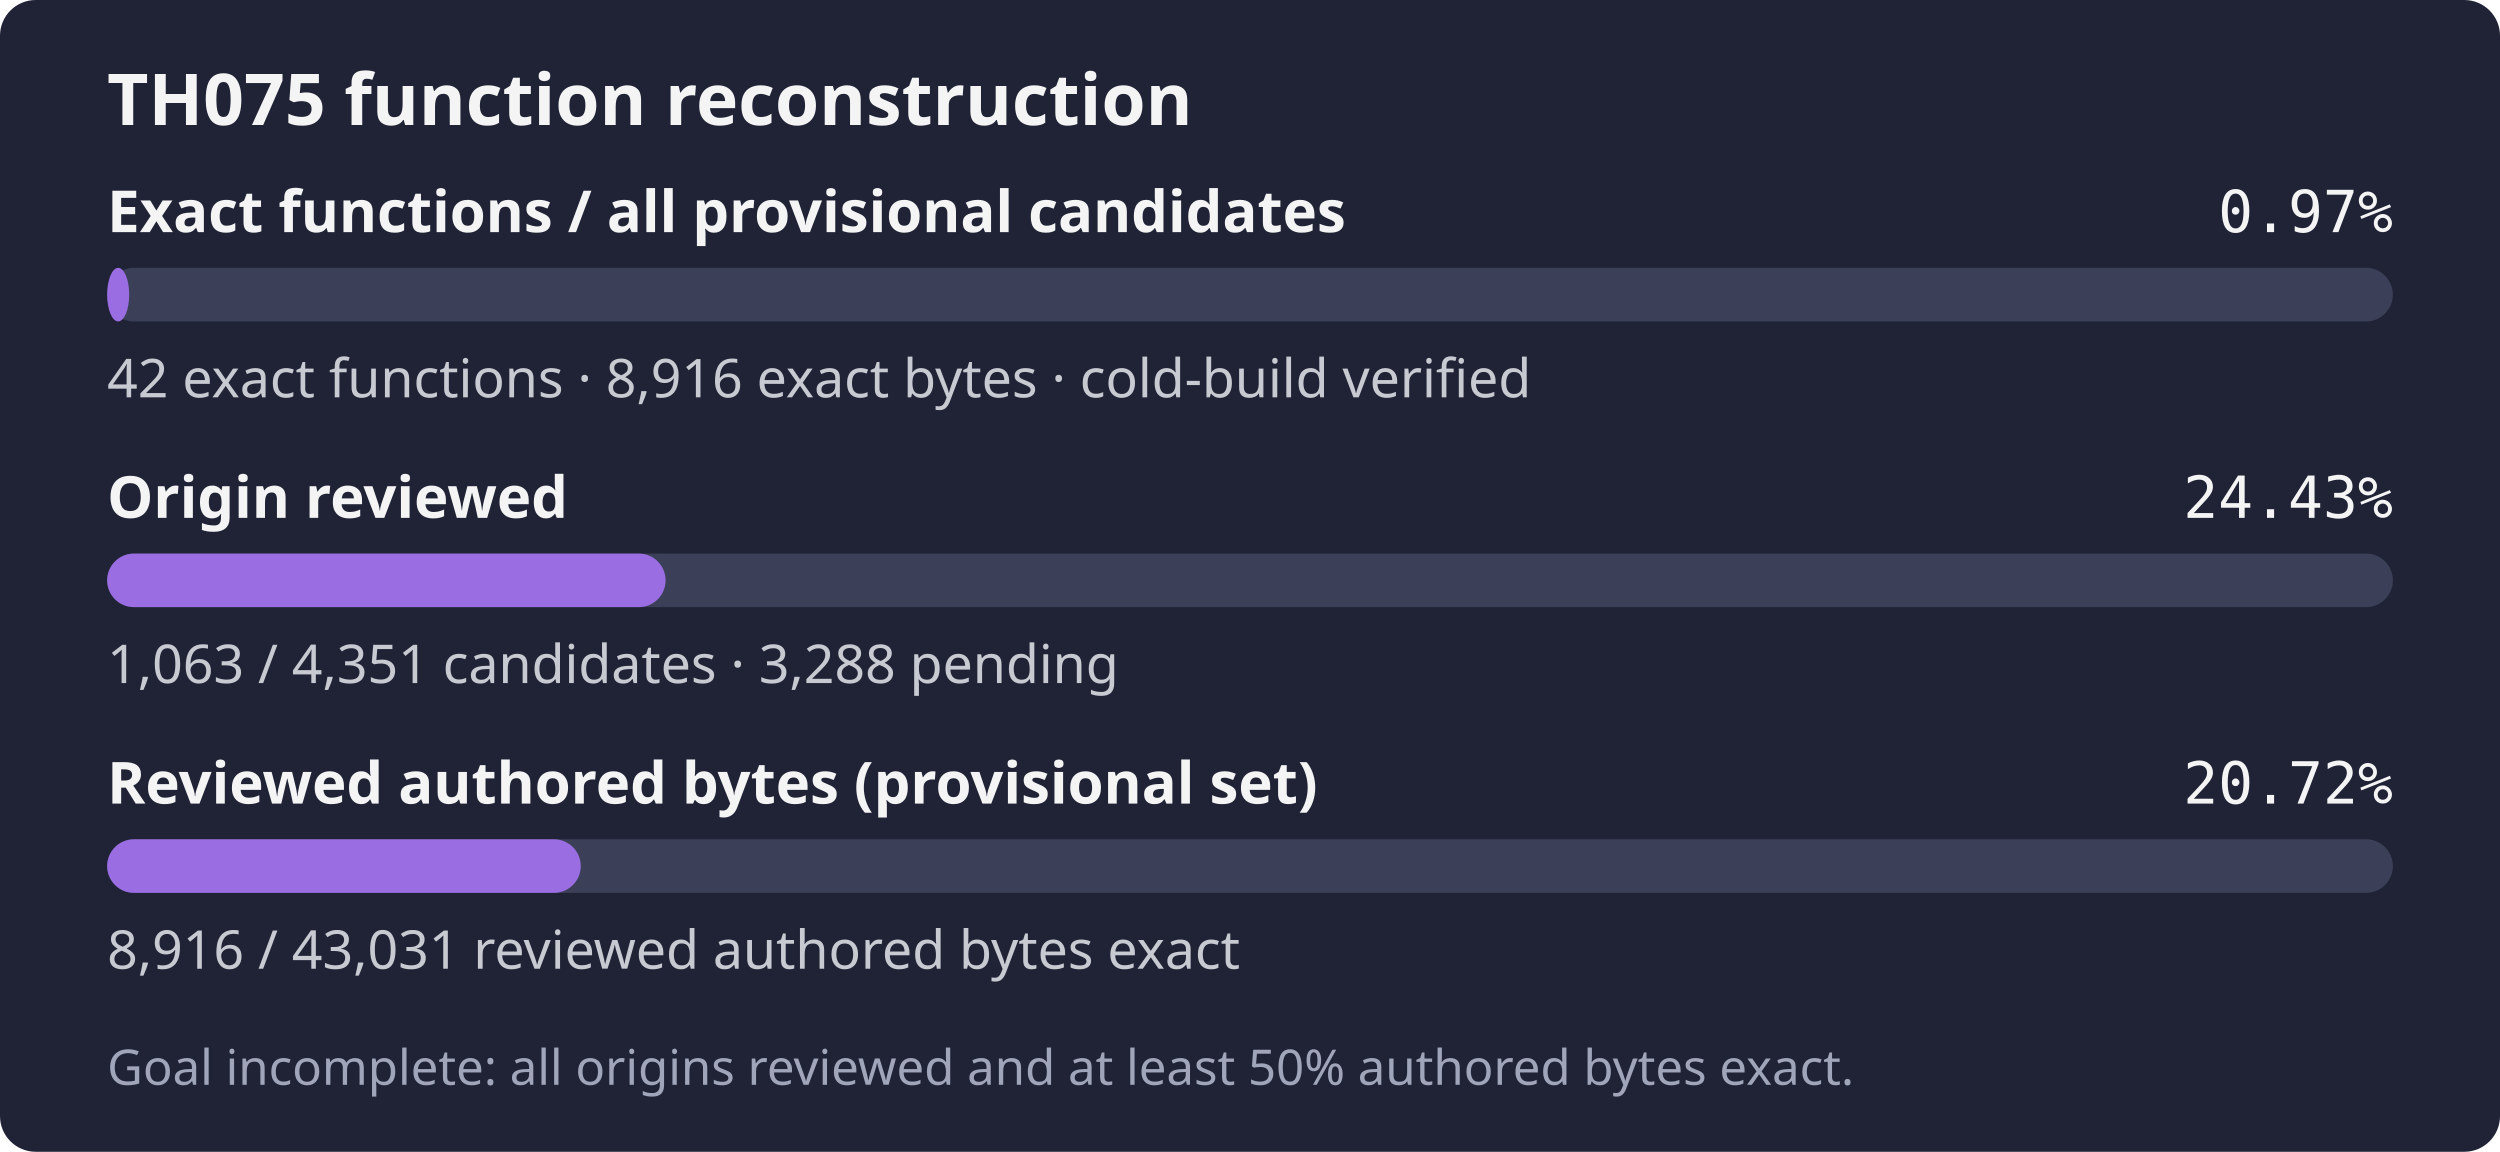
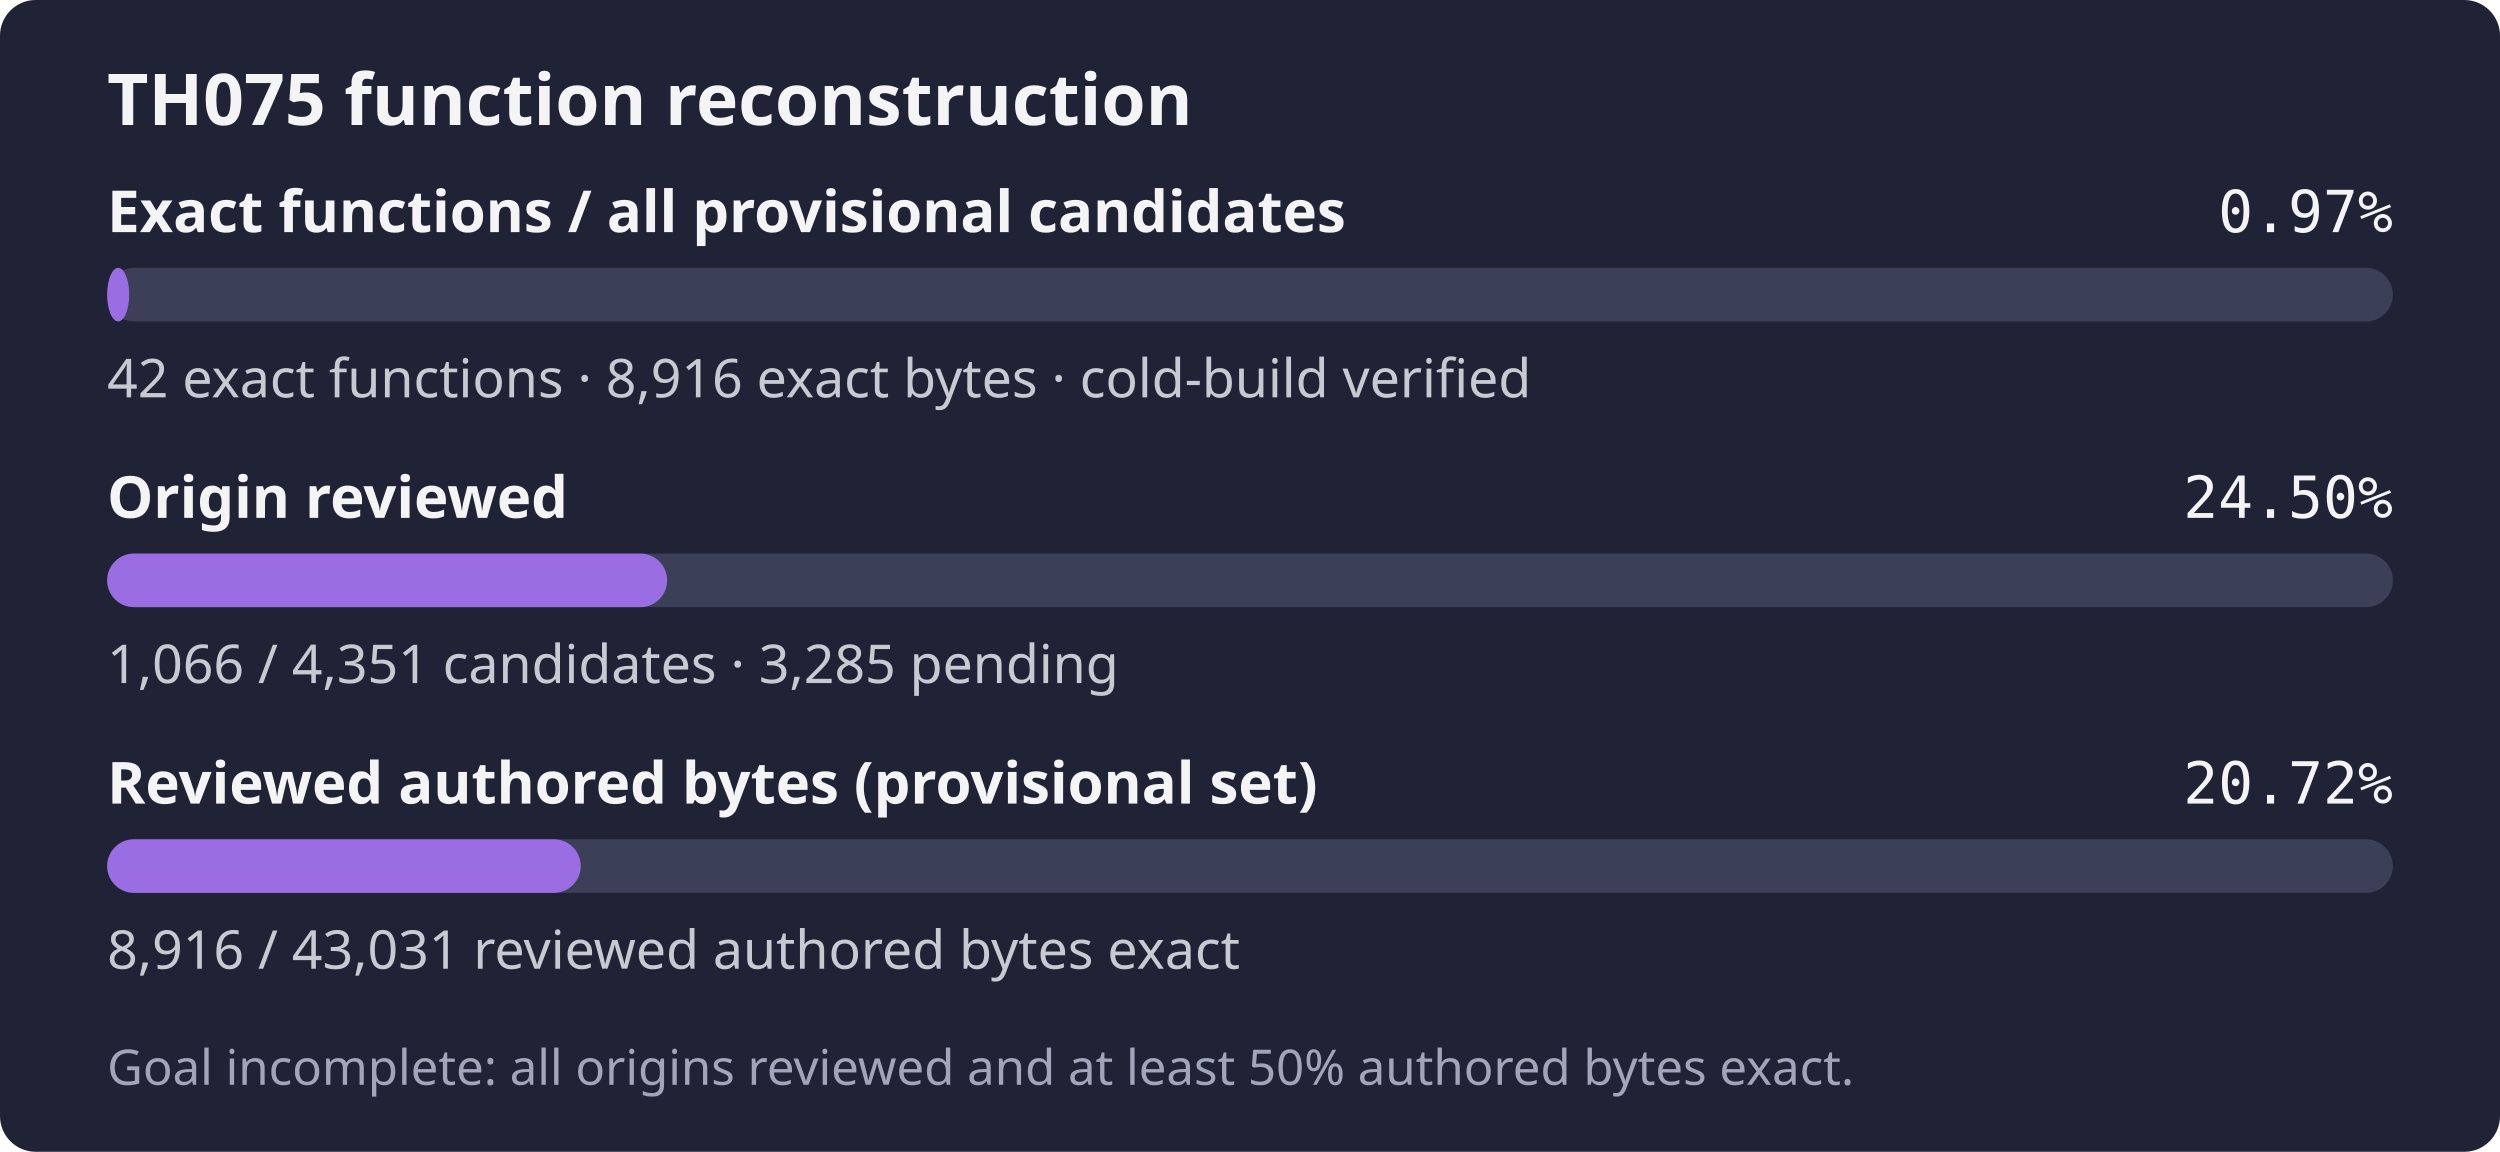
- <svg xmlns="http://www.w3.org/2000/svg" width="560" height="258" role="img" aria-label="TH075: 42 exact functions, 8,916 exact bytes; 1,063 of 4,351 candidates reviewed; Goal incomplete: all origins reviewed and at least 50% authored bytes exact.">
+ <svg xmlns="http://www.w3.org/2000/svg" width="560" height="258" role="img" aria-label="TH075: 42 exact functions, 8,916 exact bytes; 1,066 of 4,351 candidates reviewed; Goal incomplete: all origins reviewed and at least 50% authored bytes exact.">
  <rect width="560" height="258" rx="8" fill="#1f2335" />
  <text x="24" y="28" fill="#f4f4f5" font-family="sans-serif" font-size="16" font-weight="600">TH075 function reconstruction</text>
  <text x="24" y="52" fill="#f4f4f5" font-family="sans-serif" font-size="13" font-weight="600">Exact functions / all provisional candidates</text>
  <text x="536" y="52" fill="#f4f4f5" text-anchor="end" font-family="monospace" font-size="13">0.97%</text>
  <rect x="24" y="60" width="512" height="12" rx="6" fill="#3b4058" />
  <rect x="24" y="60" width="4.94" height="12" rx="6" fill="#9b6de3" />
  <text x="24" y="89" fill="#c8cad2" font-family="sans-serif" font-size="12">42 exact functions · 8,916 exact bytes · cold-build verified</text>
  <text x="24" y="116" fill="#f4f4f5" font-family="sans-serif" font-size="13" font-weight="600">Origin reviewed</text>
-   <text x="536" y="116" fill="#f4f4f5" text-anchor="end" font-family="monospace" font-size="13">24.43%</text>
+   <text x="536" y="116" fill="#f4f4f5" text-anchor="end" font-family="monospace" font-size="13">24.50%</text>
  <rect x="24" y="124" width="512" height="12" rx="6" fill="#3b4058" />
-   <rect x="24" y="124" width="125.09" height="12" rx="6" fill="#9b6de3" />
-   <text x="24" y="153" fill="#c8cad2" font-family="sans-serif" font-size="12">1,063 / 4,351 candidates · 3,288 pending</text>
+   <rect x="24" y="124" width="125.44" height="12" rx="6" fill="#9b6de3" />
+   <text x="24" y="153" fill="#c8cad2" font-family="sans-serif" font-size="12">1,066 / 4,351 candidates · 3,285 pending</text>
  <text x="24" y="180" fill="#f4f4f5" font-family="sans-serif" font-size="13" font-weight="600">Reviewed authored bytes (provisional set)</text>
  <text x="536" y="180" fill="#f4f4f5" text-anchor="end" font-family="monospace" font-size="13">20.72%</text>
  <rect x="24" y="188" width="512" height="12" rx="6" fill="#3b4058" />
  <rect x="24" y="188" width="106.09" height="12" rx="6" fill="#9b6de3" />
  <text x="24" y="217" fill="#c8cad2" font-family="sans-serif" font-size="12">8,916 / 43,031 reviewed authored bytes exact</text>
  <text x="24" y="243" fill="#a0a5ba" font-family="sans-serif" font-size="11">Goal incomplete: all origins reviewed and at least 50% authored bytes exact.</text>
</svg>
